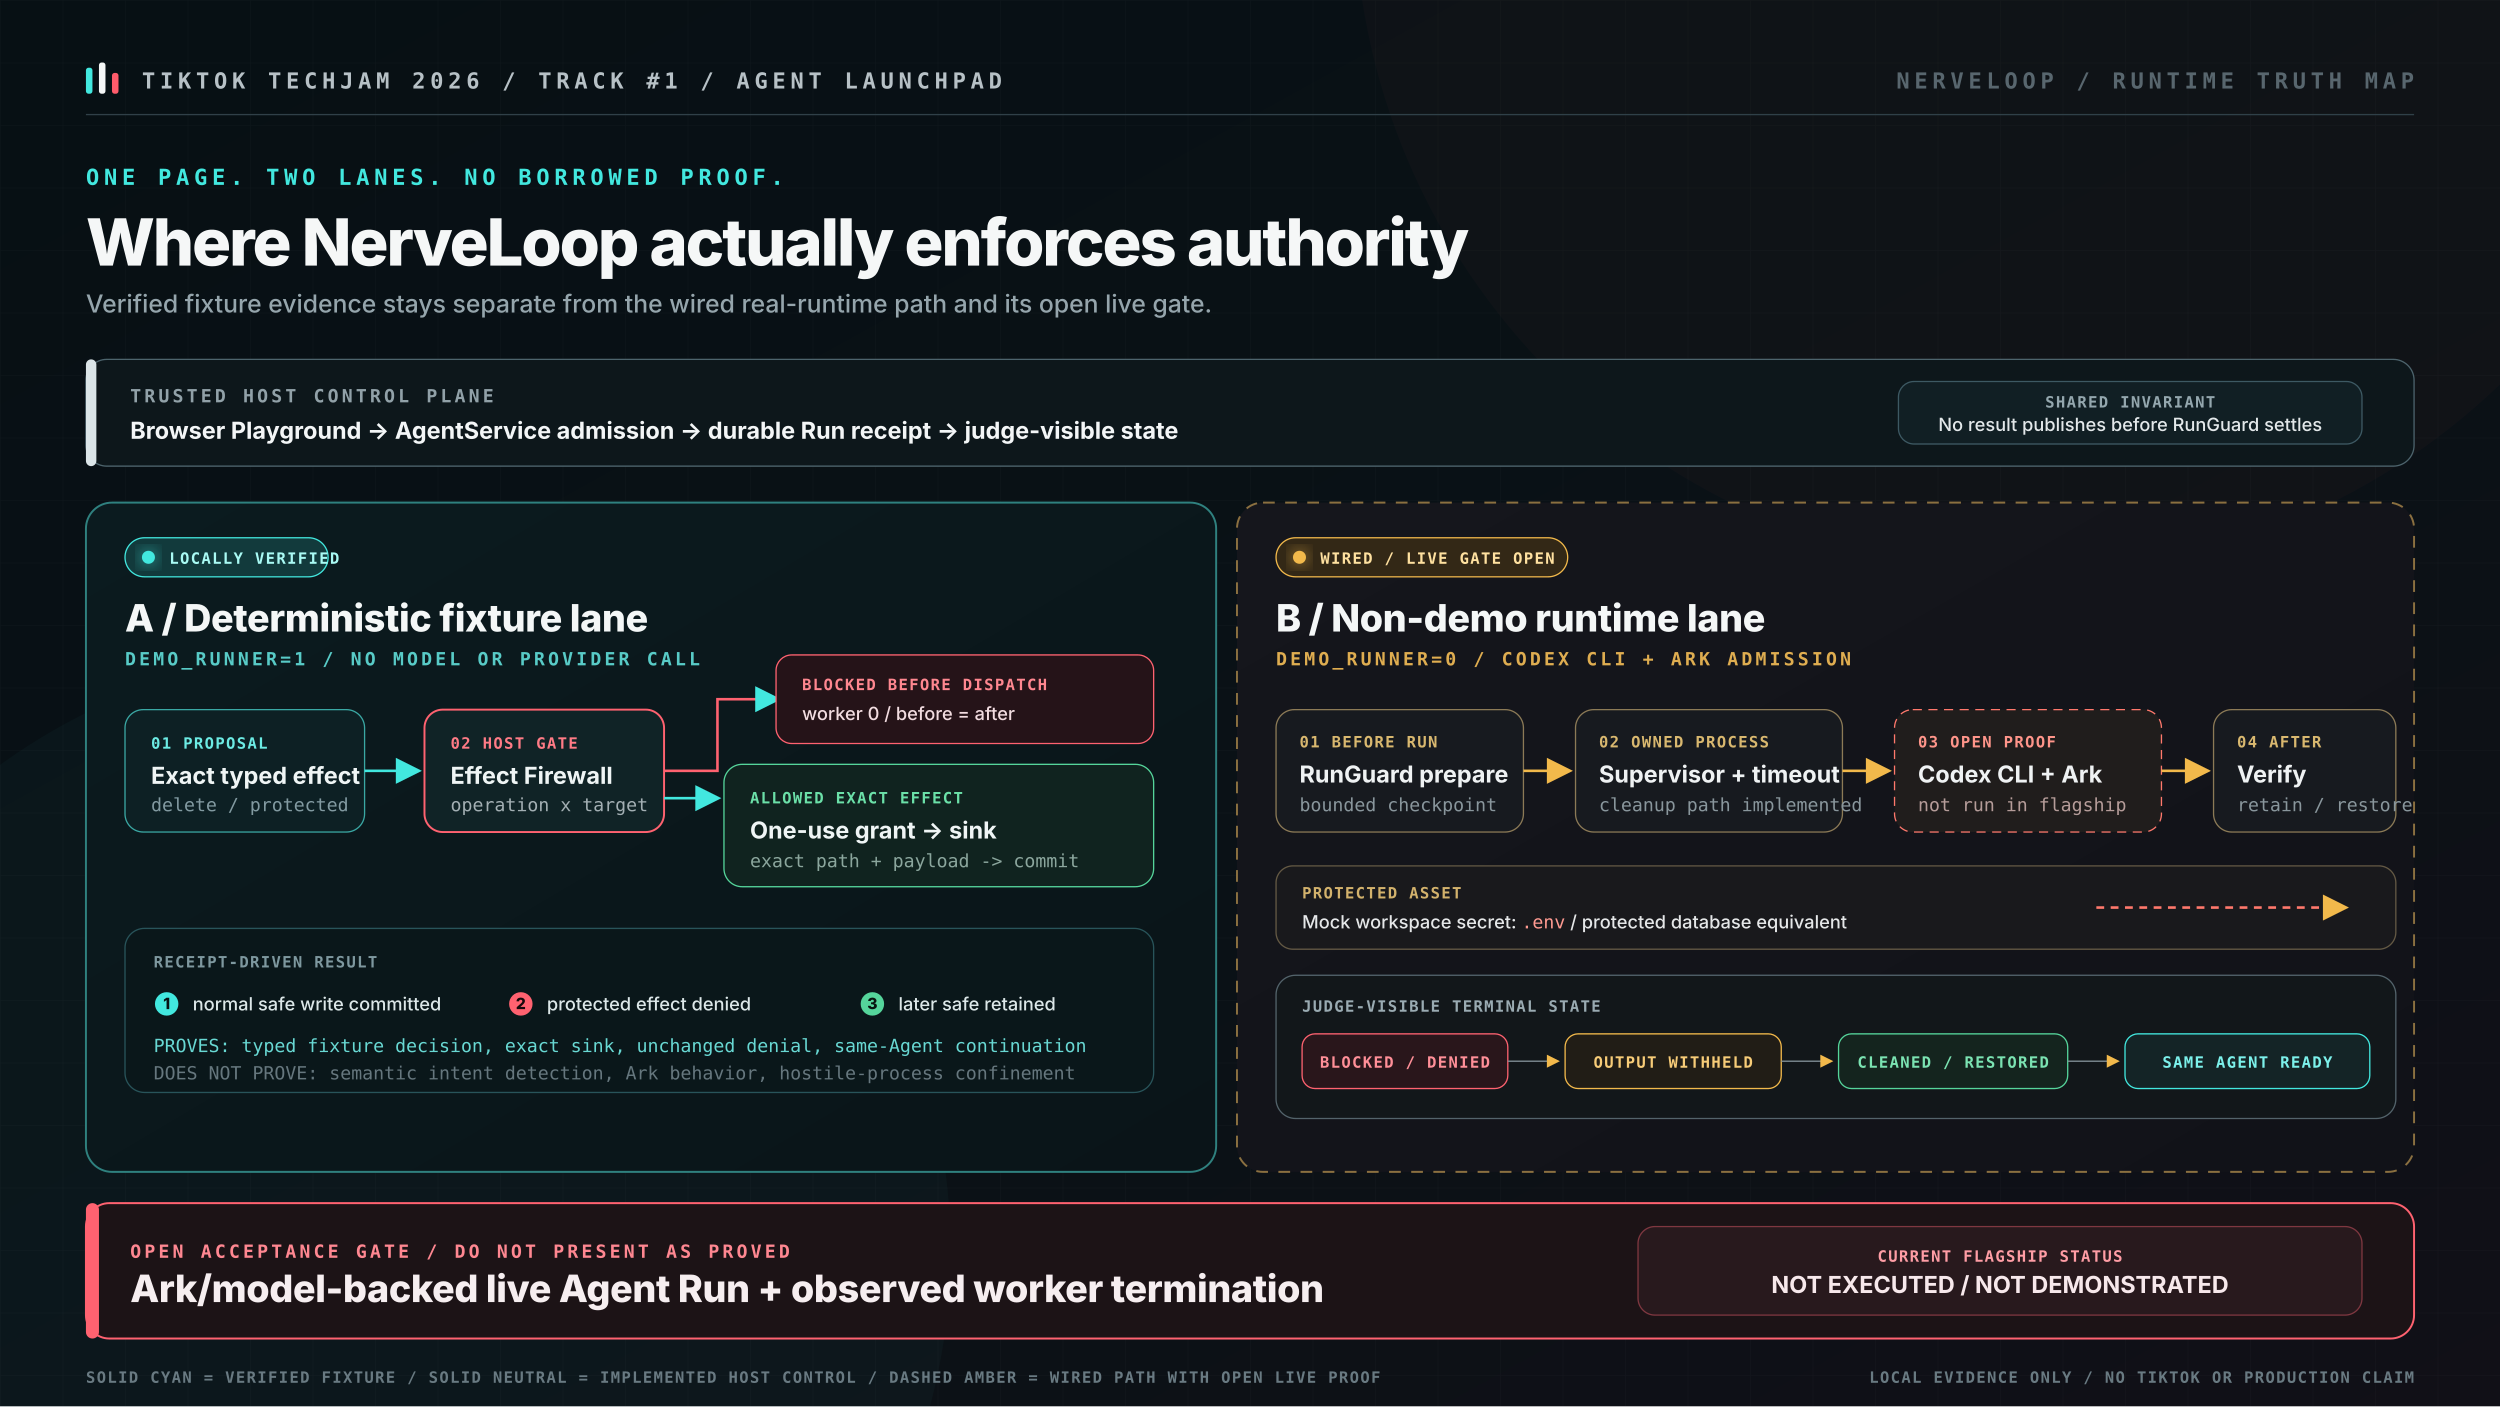
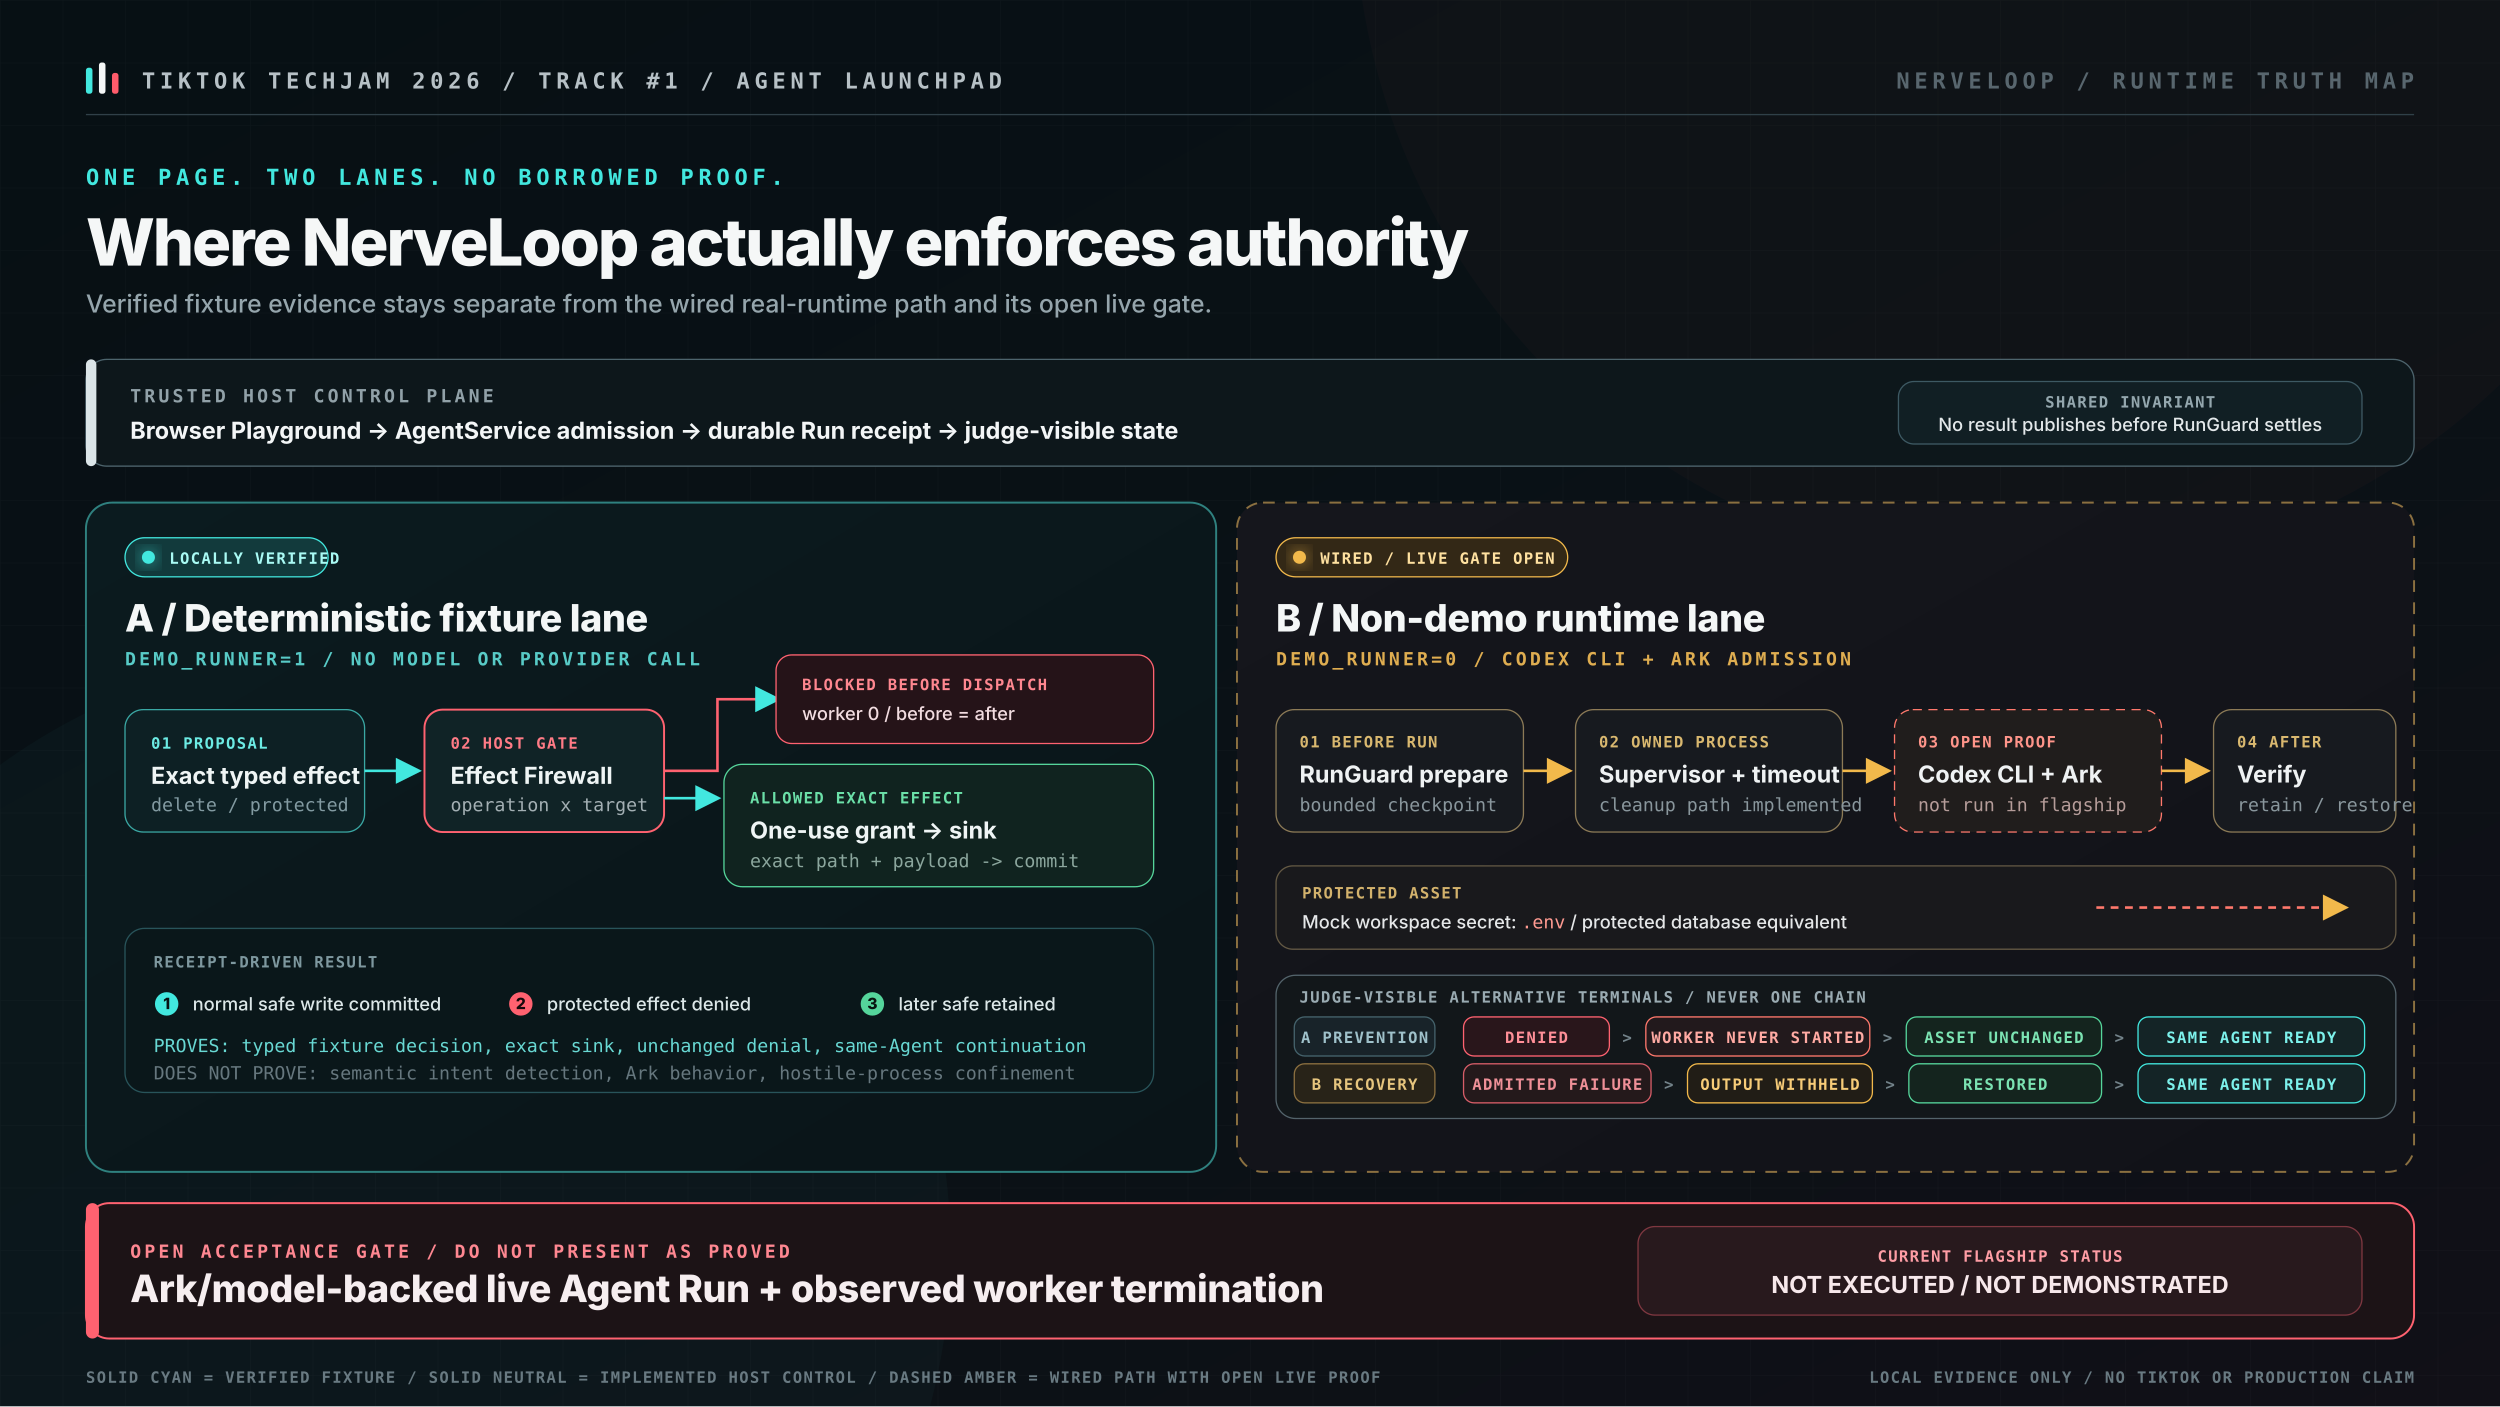
<svg xmlns="http://www.w3.org/2000/svg" width="1920" height="1080" viewBox="0 0 1920 1080" role="img" aria-labelledby="title desc">
  <defs>
    <linearGradient id="background" x1="0" y1="0" x2="1" y2="1">
      <stop offset="0" stop-color="#071014" />
      <stop offset="0.58" stop-color="#0a1116" />
      <stop offset="1" stop-color="#111017" />
    </linearGradient>
    <linearGradient id="fixturePanel" x1="0" y1="0" x2="1" y2="1">
      <stop offset="0" stop-color="#0b1b1f" />
      <stop offset="1" stop-color="#0a1418" />
    </linearGradient>
    <linearGradient id="runtimePanel" x1="0" y1="0" x2="1" y2="1">
      <stop offset="0" stop-color="#15161c" />
      <stop offset="1" stop-color="#111218" />
    </linearGradient>
    <filter id="softGlow" x="-50%" y="-50%" width="200%" height="200%">
      <feGaussianBlur stdDeviation="7" result="blur" />
      <feMerge>
        <feMergeNode in="blur" />
        <feMergeNode in="SourceGraphic" />
      </feMerge>
    </filter>
    <pattern id="grid" width="48" height="48" patternUnits="userSpaceOnUse">
      <path d="M48 0H0V48" fill="none" stroke="#ffffff" stroke-opacity="0.025" stroke-width="1" />
    </pattern>
    <marker id="arrowCyan" markerWidth="10" markerHeight="10" refX="8" refY="5" orient="auto">
      <path d="M0 0L10 5L0 10Z" fill="#42e8df" />
    </marker>
    <marker id="arrowAmber" markerWidth="10" markerHeight="10" refX="8" refY="5" orient="auto">
      <path d="M0 0L10 5L0 10Z" fill="#f2b94b" />
    </marker>
    <style>
      .sans { font-family: Inter, -apple-system, BlinkMacSystemFont, "Segoe UI", sans-serif; }
      .mono { font-family: "SFMono-Regular", Menlo, Monaco, Consolas, monospace; }
      .eyebrow { font-size: 17px; font-weight: 700; letter-spacing: 3.6px; }
      .panel-title { font-size: 29px; font-weight: 760; letter-spacing: -0.3px; }
      .panel-kicker { font-size: 14px; font-weight: 700; letter-spacing: 2.4px; }
      .node-title { font-size: 18px; font-weight: 740; }
      .node-copy { font-size: 14px; font-weight: 520; }
      .tiny { font-size: 12px; font-weight: 650; letter-spacing: 1px; }
    </style>
  </defs>
  <rect width="1920" height="1080" fill="url(#background)" />
  <rect width="1920" height="1080" fill="url(#grid)" />
  <circle cx="1560" cy="-80" r="520" fill="#ff4d67" opacity="0.025" />
  <circle cx="270" cy="960" r="460" fill="#31dfd7" opacity="0.035" />
  <g class="sans">
    <g transform="translate(66 48)">
      <rect x="0" y="4" width="5" height="20" rx="2" fill="#42e8df" />
      <rect x="10" y="0" width="5" height="24" rx="2" fill="#f4f7f7" />
      <rect x="20" y="8" width="5" height="16" rx="2" fill="#ff5c6b" />
      <text x="43" y="20" class="mono eyebrow" fill="#b7c1c6">TIKTOK TECHJAM 2026  /  TRACK #1  /  AGENT LAUNCHPAD</text>
      <text x="1788" y="20" text-anchor="end" class="mono eyebrow" fill="#58666e">NERVELOOP  /  RUNTIME TRUTH MAP</text>
    </g>
    <line x1="66" y1="88" x2="1854" y2="88" stroke="#304048" stroke-width="1" />
    <text x="66" y="142" class="mono eyebrow" fill="#42e8df">ONE PAGE. TWO LANES. NO BORROWED PROOF.</text>
    <text x="66" y="204" font-size="50" font-weight="780" letter-spacing="-1.6" fill="#f5f7f7">Where NerveLoop actually enforces authority</text>
    <text x="66" y="240" font-size="19" font-weight="500" fill="#95a5ac">Verified fixture evidence stays separate from the wired real-runtime path and its open live gate.</text>
    <g transform="translate(66 276)">
      <rect width="1788" height="82" rx="16" fill="#0d171b" stroke="#4d646d" />
      <rect width="8" height="82" rx="4" fill="#dbe5e8" />
      <text x="34" y="33" class="mono panel-kicker" fill="#91a1a8">TRUSTED HOST CONTROL PLANE</text>
      <text x="34" y="61" class="sans node-title" fill="#f3f6f7">Browser Playground  -&gt;  AgentService admission  -&gt;  durable Run receipt  -&gt;  judge-visible state</text>
      <g transform="translate(1392 17)">
        <rect width="356" height="48" rx="12" fill="#111f24" stroke="#3d5963" />
        <text x="178" y="20" text-anchor="middle" class="mono tiny" fill="#94a7ae">SHARED INVARIANT</text>
        <text x="178" y="38" text-anchor="middle" class="sans node-copy" fill="#e3e8ea">No result publishes before RunGuard settles</text>
      </g>
    </g>
    <g transform="translate(66 386)">
      <rect width="868" height="514" rx="20" fill="url(#fixturePanel)" stroke="#2f817f" stroke-width="1.5" />
      <rect x="884" width="904" height="514" rx="20" fill="url(#runtimePanel)" stroke="#8b7040" stroke-width="1.5" stroke-dasharray="9 8" />
      <g transform="translate(30 27)">
        <rect width="156" height="30" rx="15" fill="#123a3c" stroke="#42e8df" />
        <circle cx="18" cy="15" r="5" fill="#42e8df" filter="url(#softGlow)" />
        <text x="34" y="20" class="mono tiny" fill="#a9faf4">LOCALLY VERIFIED</text>
        <text x="0" y="72" class="sans panel-title" fill="#f4f7f7">A  /  Deterministic fixture lane</text>
        <text x="0" y="98" class="mono panel-kicker" fill="#58cbc7">DEMO_RUNNER=1  /  NO MODEL OR PROVIDER CALL</text>
        <g transform="translate(0 132)">
          <rect width="184" height="94" rx="14" fill="#0d2024" stroke="#3aa8a4" />
          <text x="20" y="30" class="mono tiny" fill="#6cebe4">01  PROPOSAL</text>
          <text x="20" y="57" class="sans node-title" fill="#eff5f5">Exact typed effect</text>
          <text x="20" y="78" class="mono node-copy" fill="#829aa1">delete / protected</text>
          <line x1="184" y1="47" x2="224" y2="47" stroke="#42e8df" stroke-width="2" marker-end="url(#arrowCyan)" />
          <rect x="230" width="184" height="94" rx="14" fill="#102326" stroke="#ff6270" stroke-width="1.5" />
          <text x="250" y="30" class="mono tiny" fill="#ff7b86">02  HOST GATE</text>
          <text x="250" y="57" class="sans node-title" fill="#eff5f5">Effect Firewall</text>
          <text x="250" y="78" class="mono node-copy" fill="#a3afb3">operation x target</text>
          <path d="M414 47H455V-8H500" fill="none" stroke="#ff6270" stroke-width="2" marker-end="url(#arrowCyan)" />
          <rect x="500" y="-42" width="290" height="68" rx="12" fill="#251318" stroke="#ff6270" />
          <text x="520" y="-15" class="mono tiny" fill="#ff8790">BLOCKED BEFORE DISPATCH</text>
          <text x="520" y="8" class="sans node-copy" fill="#f2dce0">worker 0  /  before = after</text>
          <line x1="414" y1="68" x2="454" y2="68" stroke="#42e8df" stroke-width="2" marker-end="url(#arrowCyan)" />
          <rect x="460" y="42" width="330" height="94" rx="14" fill="#10231f" stroke="#55d59b" />
          <text x="480" y="72" class="mono tiny" fill="#6be0a8">ALLOWED EXACT EFFECT</text>
          <text x="480" y="99" class="sans node-title" fill="#eff5f5">One-use grant -&gt; sink</text>
          <text x="480" y="121" class="mono node-copy" fill="#8ba69d">exact path + payload -&gt; commit</text>
        </g>
        <g transform="translate(0 300)">
          <rect width="790" height="126" rx="15" fill="#0a171a" stroke="#28545a" />
          <text x="22" y="30" class="mono tiny" fill="#7e989f">RECEIPT-DRIVEN RESULT</text>
          <g transform="translate(22 48)">
            <circle cx="10" cy="10" r="9" fill="#42e8df" />
            <text x="10" y="14" text-anchor="middle" font-size="12" font-weight="800" fill="#081114">1</text>
            <text x="30" y="15" class="sans node-copy" fill="#dce7e8">normal safe write committed</text>
            <circle cx="282" cy="10" r="9" fill="#ff6270" />
            <text x="282" y="14" text-anchor="middle" font-size="12" font-weight="800" fill="#16090b">2</text>
            <text x="302" y="15" class="sans node-copy" fill="#dce7e8">protected effect denied</text>
            <circle cx="552" cy="10" r="9" fill="#55d59b" />
            <text x="552" y="14" text-anchor="middle" font-size="12" font-weight="800" fill="#07150f">3</text>
            <text x="572" y="15" class="sans node-copy" fill="#dce7e8">later safe retained</text>
          </g>
          <text x="22" y="95" class="mono node-copy" fill="#68d8d3">PROVES: typed fixture decision, exact sink, unchanged denial, same-Agent continuation</text>
          <text x="22" y="116" class="mono node-copy" fill="#66777e">DOES NOT PROVE: semantic intent detection, Ark behavior, hostile-process confinement</text>
        </g>
      </g>
      <g transform="translate(914 27)">
        <rect width="224" height="30" rx="15" fill="#332816" stroke="#f2b94b" />
        <circle cx="18" cy="15" r="5" fill="#f2b94b" filter="url(#softGlow)" />
        <text x="34" y="20" class="mono tiny" fill="#ffe1a0">WIRED  /  LIVE GATE OPEN</text>
        <text x="0" y="72" class="sans panel-title" fill="#f4f7f7">B  /  Non-demo runtime lane</text>
        <text x="0" y="98" class="mono panel-kicker" fill="#dfad50">DEMO_RUNNER=0  /  CODEX CLI + ARK ADMISSION</text>
        <g transform="translate(0 132)">
          <rect width="190" height="94" rx="14" fill="#171a1f" stroke="#8c7a56" />
          <text x="18" y="29" class="mono tiny" fill="#d9b86f">01  BEFORE RUN</text>
          <text x="18" y="56" class="sans node-title" fill="#eff2f3">RunGuard prepare</text>
          <text x="18" y="78" class="mono node-copy" fill="#89969c">bounded checkpoint</text>
          <line x1="190" y1="47" x2="224" y2="47" stroke="#f2b94b" stroke-width="2" marker-end="url(#arrowAmber)" />
          <rect x="230" width="205" height="94" rx="14" fill="#171a1f" stroke="#8c7a56" />
          <text x="248" y="29" class="mono tiny" fill="#d9b86f">02  OWNED PROCESS</text>
          <text x="248" y="56" class="sans node-title" fill="#eff2f3">Supervisor + timeout</text>
          <text x="248" y="78" class="mono node-copy" fill="#89969c">cleanup path implemented</text>
          <line x1="435" y1="47" x2="469" y2="47" stroke="#f2b94b" stroke-width="2" marker-end="url(#arrowAmber)" />
          <rect x="475" width="205" height="94" rx="14" fill="#201d1c" stroke="#ff786c" stroke-dasharray="7 5" />
          <text x="493" y="29" class="mono tiny" fill="#ff958a">03  OPEN PROOF</text>
          <text x="493" y="56" class="sans node-title" fill="#eff2f3">Codex CLI + Ark</text>
          <text x="493" y="78" class="mono node-copy" fill="#b59c99">not run in flagship</text>
          <line x1="680" y1="47" x2="714" y2="47" stroke="#f2b94b" stroke-width="2" marker-end="url(#arrowAmber)" />
          <rect x="720" width="140" height="94" rx="14" fill="#171a1f" stroke="#8c7a56" />
          <text x="738" y="29" class="mono tiny" fill="#d9b86f">04  AFTER</text>
          <text x="738" y="56" class="sans node-title" fill="#eff2f3">Verify</text>
          <text x="738" y="78" class="mono node-copy" fill="#89969c">retain / restore</text>
        </g>
        <g transform="translate(0 252)">
          <rect width="860" height="64" rx="13" fill="#19191c" stroke="#645944" />
          <text x="20" y="25" class="mono tiny" fill="#d3b26c">PROTECTED ASSET</text>
          <text x="20" y="48" class="sans node-copy" fill="#e5e7e8">Mock workspace secret: <tspan class="mono" fill="#ff9a91">.env</tspan>  /  protected database equivalent</text>
          <path d="M630 32H820" stroke="#ff786c" stroke-width="2" stroke-dasharray="6 5" marker-end="url(#arrowAmber)" />
        </g>
        <g transform="translate(0 336)">
          <rect width="860" height="110" rx="15" fill="#12171a" stroke="#53636b" />
-           <text x="20" y="28" class="mono tiny" fill="#9aabb2">JUDGE-VISIBLE TERMINAL STATE</text>
-           <g transform="translate(20 45)">
-             <rect width="158" height="42" rx="10" fill="#29161b" stroke="#ff6270" />
-             <text x="79" y="26" text-anchor="middle" class="mono tiny" fill="#ff8f98">BLOCKED / DENIED</text>
-             <path d="M158 21H196" stroke="#84939a" marker-end="url(#arrowAmber)" />
-             <rect x="202" width="166" height="42" rx="10" fill="#211d16" stroke="#f2b94b" />
-             <text x="285" y="26" text-anchor="middle" class="mono tiny" fill="#f7cc78">OUTPUT WITHHELD</text>
-             <path d="M368 21H406" stroke="#84939a" marker-end="url(#arrowAmber)" />
-             <rect x="412" width="176" height="42" rx="10" fill="#14241e" stroke="#55d59b" />
-             <text x="500" y="26" text-anchor="middle" class="mono tiny" fill="#7be3b2">CLEANED / RESTORED</text>
-             <path d="M588 21H626" stroke="#84939a" marker-end="url(#arrowAmber)" />
-             <rect x="632" width="188" height="42" rx="10" fill="#142426" stroke="#42e8df" />
-             <text x="726" y="26" text-anchor="middle" class="mono tiny" fill="#7cf1eb">SAME AGENT READY</text>
+           <text x="18" y="21" class="mono tiny" fill="#9aabb2">JUDGE-VISIBLE ALTERNATIVE TERMINALS  /  NEVER ONE CHAIN</text>
+           <g transform="translate(14 32)">
+             <rect width="108" height="30" rx="8" fill="#182329" stroke="#45636c" />
+             <text x="54" y="20" text-anchor="middle" class="mono tiny" fill="#9fc1ca">A  PREVENTION</text>
+             <rect x="130" width="112" height="30" rx="8" fill="#29161b" stroke="#ff6270" />
+             <text x="186" y="20" text-anchor="middle" class="mono tiny" fill="#ff8f98">DENIED</text>
+             <text x="252" y="20" class="mono tiny" fill="#73838a">&gt;</text>
+             <rect x="270" width="172" height="30" rx="8" fill="#22191c" stroke="#ff786c" />
+             <text x="356" y="20" text-anchor="middle" class="mono tiny" fill="#ffaaa3">WORKER NEVER STARTED</text>
+             <text x="452" y="20" class="mono tiny" fill="#73838a">&gt;</text>
+             <rect x="470" width="150" height="30" rx="8" fill="#14241e" stroke="#55d59b" />
+             <text x="545" y="20" text-anchor="middle" class="mono tiny" fill="#7be3b2">ASSET UNCHANGED</text>
+             <text x="630" y="20" class="mono tiny" fill="#73838a">&gt;</text>
+             <rect x="648" width="174" height="30" rx="8" fill="#142426" stroke="#42e8df" />
+             <text x="735" y="20" text-anchor="middle" class="mono tiny" fill="#7cf1eb">SAME AGENT READY</text>
+           </g>
+           <g transform="translate(14 68)">
+             <rect width="108" height="30" rx="8" fill="#282318" stroke="#8c7040" />
+             <text x="54" y="20" text-anchor="middle" class="mono tiny" fill="#e6c57e">B  RECOVERY</text>
+             <rect x="130" width="144" height="30" rx="8" fill="#24191b" stroke="#d75d68" />
+             <text x="202" y="20" text-anchor="middle" class="mono tiny" fill="#ef9098">ADMITTED FAILURE</text>
+             <text x="284" y="20" class="mono tiny" fill="#73838a">&gt;</text>
+             <rect x="302" width="142" height="30" rx="8" fill="#211d16" stroke="#f2b94b" />
+             <text x="373" y="20" text-anchor="middle" class="mono tiny" fill="#f7cc78">OUTPUT WITHHELD</text>
+             <text x="454" y="20" class="mono tiny" fill="#73838a">&gt;</text>
+             <rect x="472" width="148" height="30" rx="8" fill="#14241e" stroke="#55d59b" />
+             <text x="546" y="20" text-anchor="middle" class="mono tiny" fill="#7be3b2">RESTORED</text>
+             <text x="630" y="20" class="mono tiny" fill="#73838a">&gt;</text>
+             <rect x="648" width="174" height="30" rx="8" fill="#142426" stroke="#42e8df" />
+             <text x="735" y="20" text-anchor="middle" class="mono tiny" fill="#7cf1eb">SAME AGENT READY</text>
          </g>
        </g>
      </g>
    </g>
    <g transform="translate(66 924)">
      <rect width="1788" height="104" rx="18" fill="#1c1316" stroke="#ff6270" stroke-width="1.5" />
      <rect width="10" height="104" rx="5" fill="#ff6270" />
      <g transform="translate(34 22)">
        <text x="0" y="20" class="mono panel-kicker" fill="#ff8791">OPEN ACCEPTANCE GATE  /  DO NOT PRESENT AS PROVED</text>
        <text x="0" y="54" class="sans panel-title" fill="#f6eef0">Ark/model-backed live Agent Run + observed worker termination</text>
      </g>
      <g transform="translate(1192 18)">
        <rect width="556" height="68" rx="13" fill="#28191d" stroke="#7f3740" />
        <text x="278" y="27" text-anchor="middle" class="mono tiny" fill="#ff9da5">CURRENT FLAGSHIP STATUS</text>
        <text x="278" y="51" text-anchor="middle" class="sans node-title" fill="#f7e8eb">NOT EXECUTED  /  NOT DEMONSTRATED</text>
      </g>
    </g>
    <text x="66" y="1062" class="mono tiny" fill="#697a82">SOLID CYAN = VERIFIED FIXTURE  /  SOLID NEUTRAL = IMPLEMENTED HOST CONTROL  /  DASHED AMBER = WIRED PATH WITH OPEN LIVE PROOF</text>
    <text x="1854" y="1062" text-anchor="end" class="mono tiny" fill="#697a82">LOCAL EVIDENCE ONLY  /  NO TIKTOK OR PRODUCTION CLAIM</text>
  </g>
</svg>
